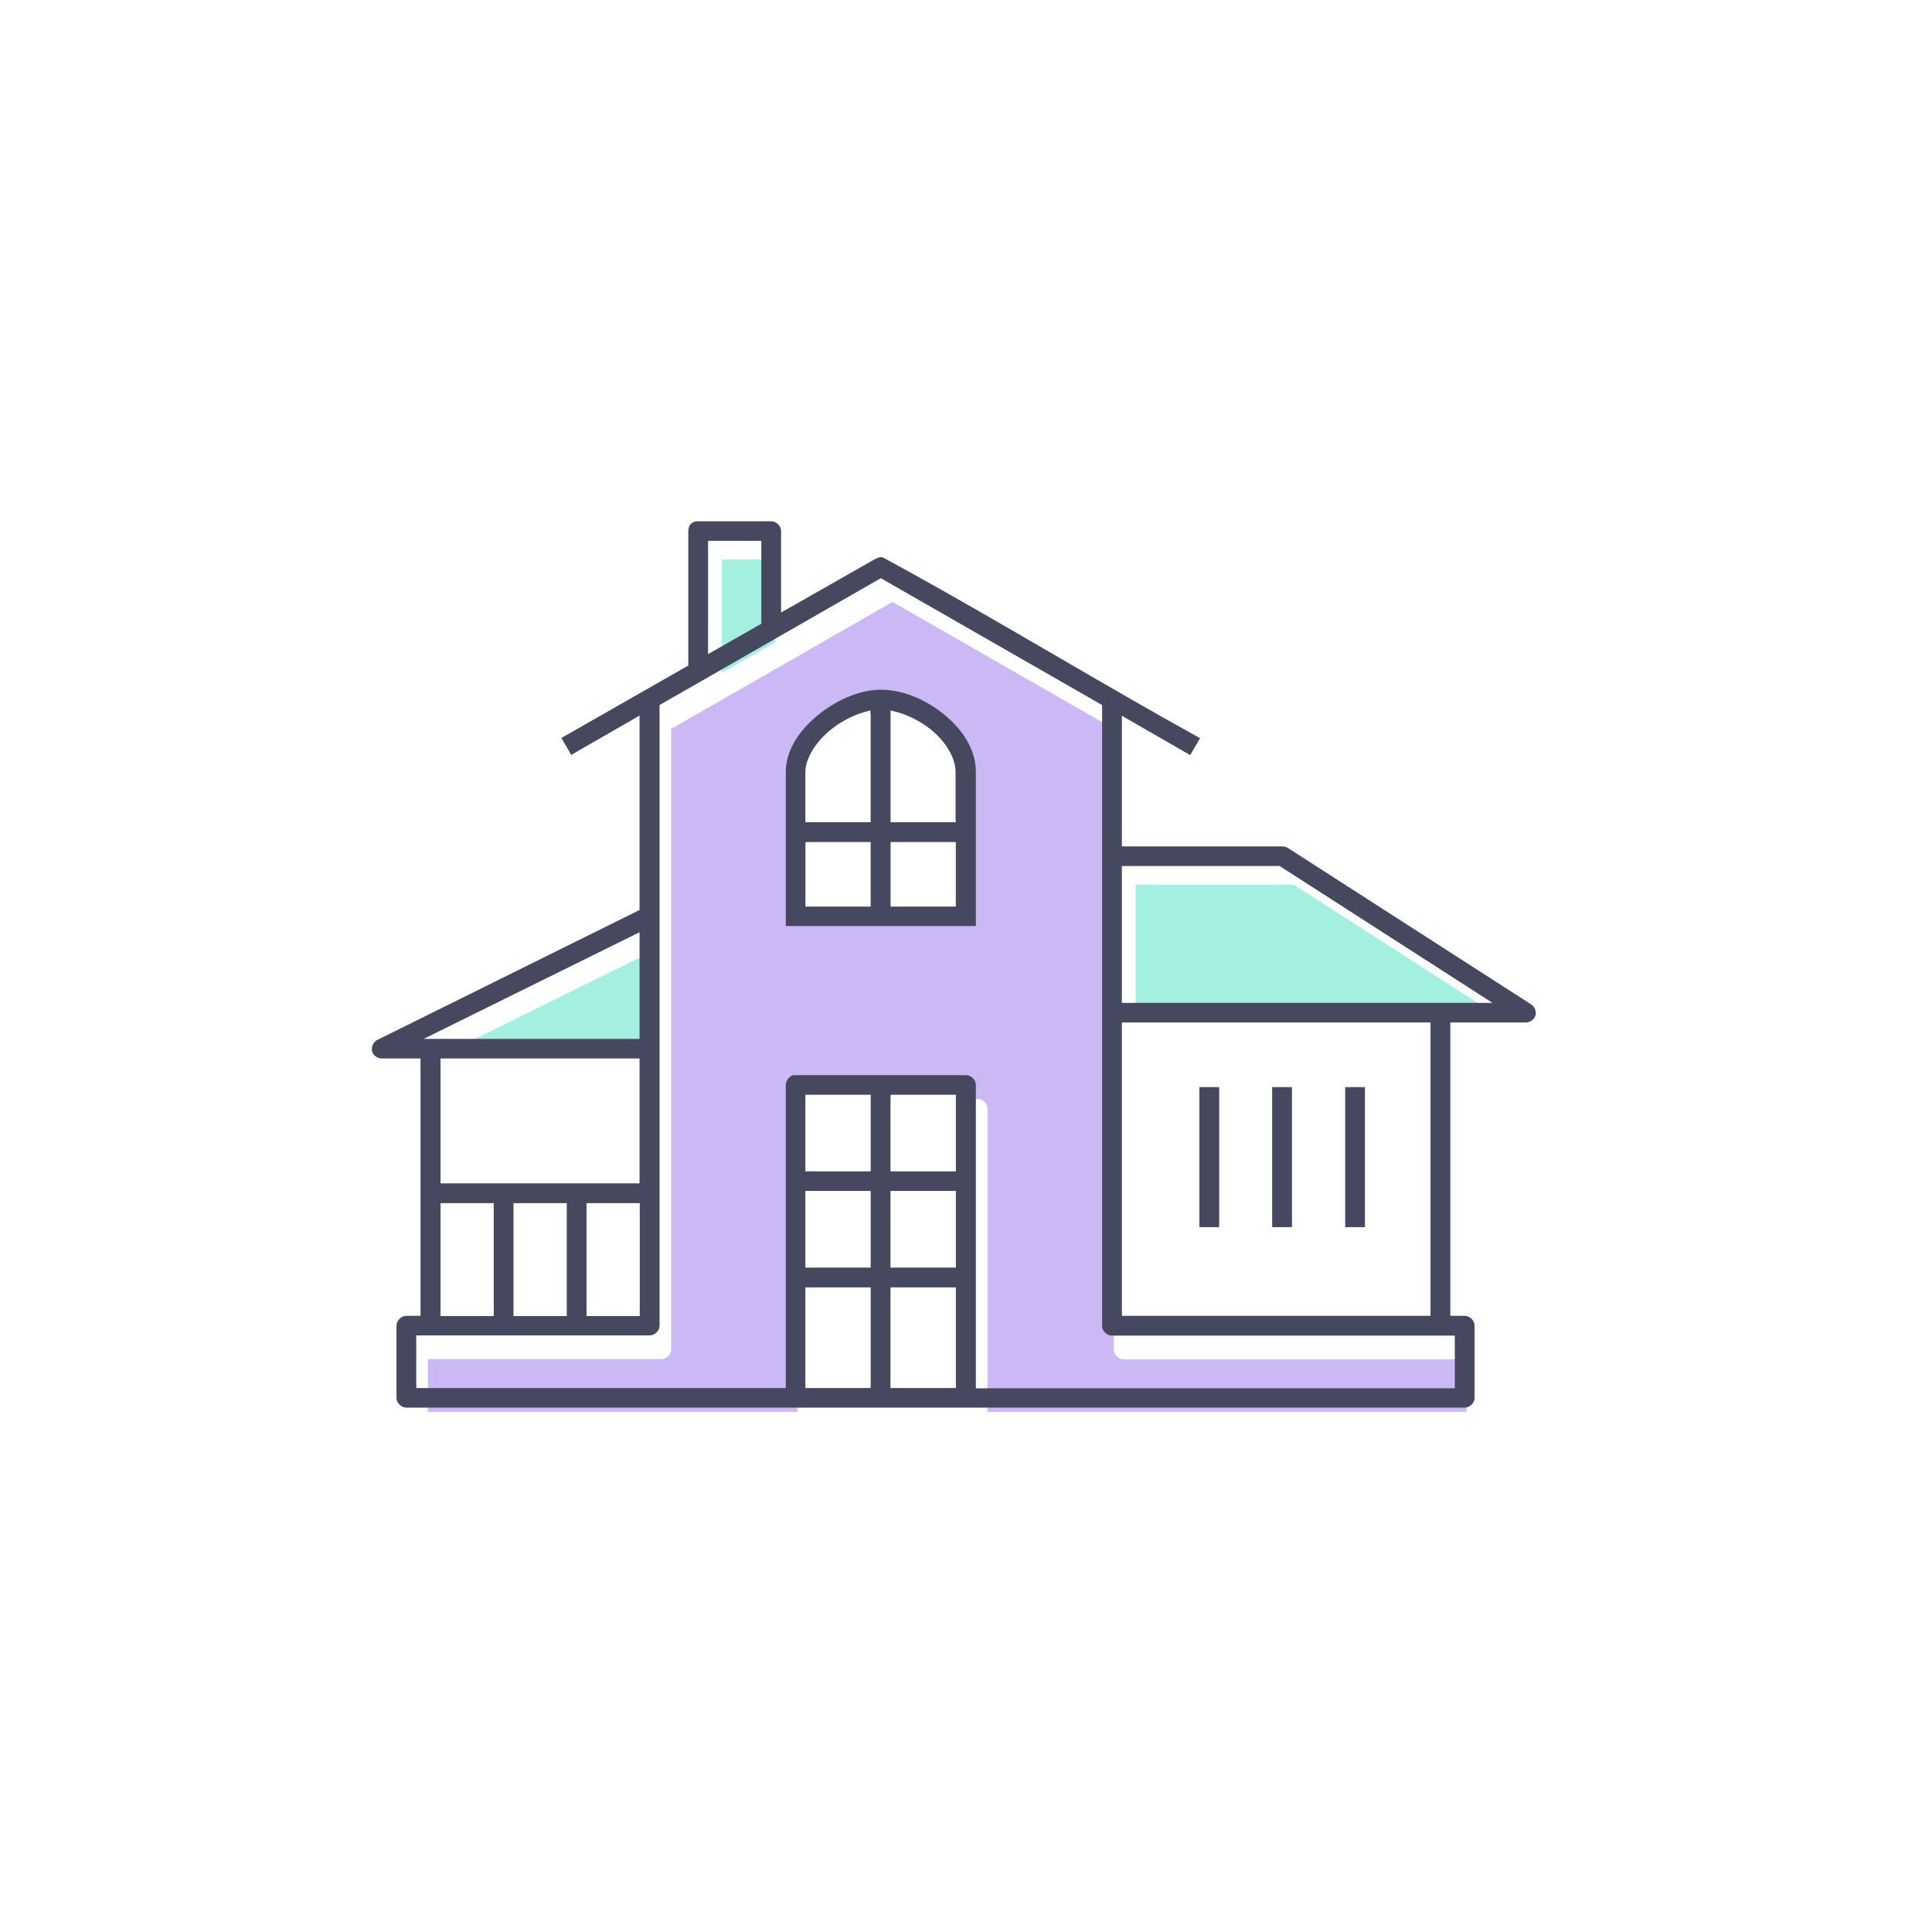
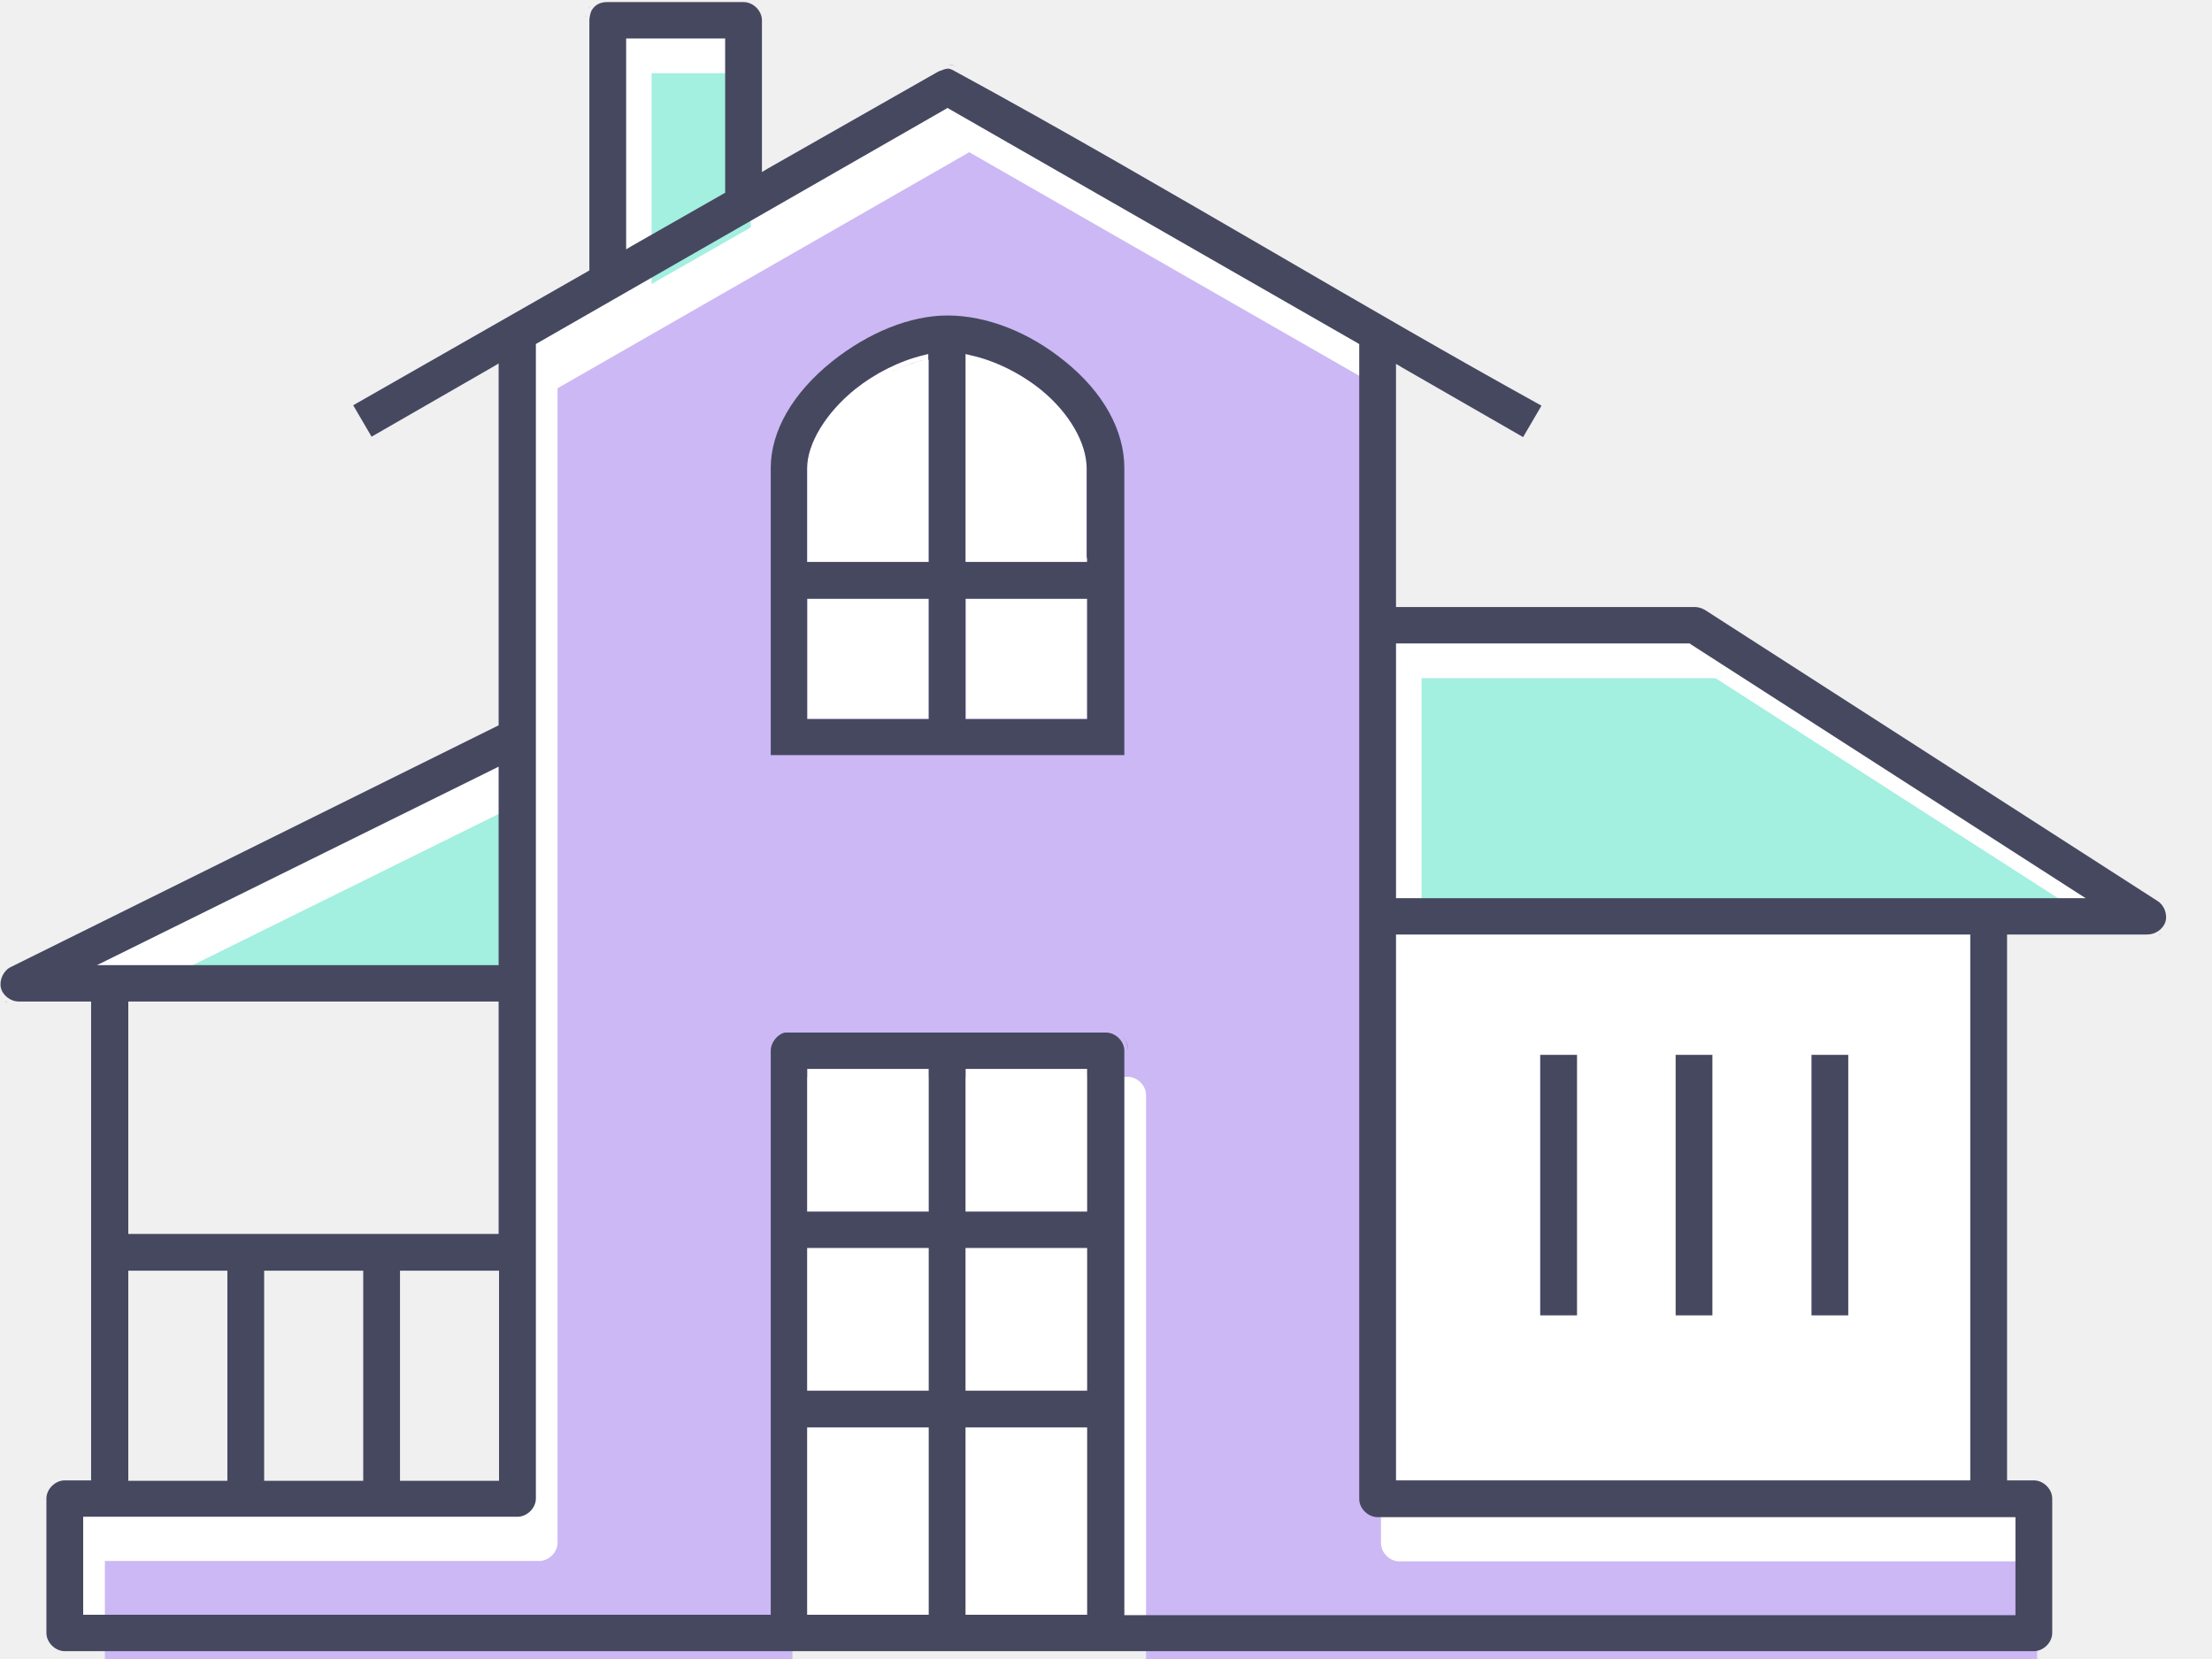
- <svg xmlns="http://www.w3.org/2000/svg" width="78" height="78" viewBox="0 0 78 78" fill="none">
-   <rect width="78" height="78" fill="white" />
-   <path d="M35.153 34.083V36.505V36.595H35.062H32.614H32.523V36.505V34.083V33.993H32.614H35.062H35.153V34.083Z" fill="white" />
-   <path d="M35.153 28.806V33.105V33.194H35.062H32.604H32.514V33.105V31.157C32.514 30.628 32.922 29.955 33.557 29.444C33.983 29.103 34.518 28.834 35.035 28.708L35.144 28.681V28.806H35.153Z" fill="white" />
-   <path d="M38.591 34.083V36.505V36.595H38.5H36.051H35.96V36.505V34.083V33.993H36.051H38.5H38.591V34.083Z" fill="white" />
-   <path d="M38.59 33.105V33.194H38.5H36.042H35.951V33.105V28.789V28.681L36.06 28.708C36.595 28.825 37.148 29.103 37.584 29.453C38.2 29.955 38.581 30.61 38.581 31.166V33.105H38.59Z" fill="white" />
-   <path d="M45.294 53.034V41.369V41.279H45.384H57.656H57.746V41.369V53.034V53.123H57.656H45.384H45.294V53.034Z" fill="white" />
-   <path d="M28.586 26.258V21.924V21.834H28.677H30.645H30.736V21.924V25.128V25.181L30.691 25.208L28.723 26.33L28.586 26.411V26.258Z" fill="white" />
-   <path d="M17.449 41.773L25.693 37.708L25.829 37.636V37.788V41.853V41.943H25.738H17.494H17.104L17.449 41.773Z" fill="white" />
-   <path d="M35.153 52.065V54.981V56.04H35.062H32.614H32.523V54.981V52.065V51.975H32.614H35.062H35.153V52.065Z" fill="white" />
-   <path d="M35.153 48.17V51.096V51.185H35.062H32.614H32.523V51.096V48.17V48.081H32.614H35.062H35.153V48.17Z" fill="white" />
-   <path d="M35.153 44.285V47.201V47.291H35.062H32.614H32.523V47.201V44.285V44.195H32.614H35.062H35.153V44.285Z" fill="white" />
-   <path d="M38.591 52.065V54.981V56.04H38.5H36.051H35.96V54.981V52.065V51.975H36.051H38.5H38.591V52.065Z" fill="white" />
-   <path d="M38.591 48.17V51.096V51.185H38.5H36.051H35.96V51.096V48.17V48.081H36.051H38.5H38.591V48.17Z" fill="white" />
-   <path d="M38.591 44.285V47.201V47.291H38.5H36.051H35.96V47.201V44.285V44.195H36.051H38.5H38.591V44.285Z" fill="white" />
-   <path d="M58.644 53.922H58.735V54.012V55.959V56.049H58.644H39.488H39.398V55.959V43.801C39.398 43.594 39.207 43.406 38.999 43.406H32.033C31.87 43.442 31.725 43.621 31.725 43.801V55.95V56.04H31.634H16.895H16.805V55.95V54.003V53.913H16.895H26.228C26.437 53.913 26.627 53.725 26.627 53.519V28.52V28.466L26.673 28.439L35.516 23.369L35.561 23.342L35.606 23.369L44.45 28.439L44.495 28.466V28.52V45.191V53.528C44.495 53.734 44.685 53.922 44.894 53.922H58.644Z" fill="white" />
-   <path d="M59.116 54.873H59.206V54.963V56.91V57H59.116H39.96H39.869V56.91V44.761C39.869 44.554 39.679 44.366 39.47 44.366H32.505C32.341 44.402 32.196 44.581 32.196 44.761V56.91V57H32.106H17.367H17.276V56.91V54.963V54.873H17.367H26.7C26.909 54.873 27.099 54.685 27.099 54.478V29.48V29.426L27.144 29.399L35.987 24.329L36.033 24.302L36.078 24.329L44.921 29.399L44.967 29.426V29.48V46.151V54.487C44.967 54.694 45.157 54.882 45.366 54.882H59.116V54.873Z" fill="#CCB8F4" />
-   <path d="M59.959 40.49H45.384H45.294V40.4V35.052V34.962H45.384H51.642H51.67L51.697 34.971L60.014 40.319L60.268 40.49H59.959Z" fill="white" />
-   <path d="M35.153 34.083V36.505V36.595H35.062H32.614H32.523V36.505V34.083V33.993H32.614H35.062H35.153V34.083Z" fill="white" />
-   <path d="M35.153 28.806V33.105V33.194H35.062H32.604H32.514V33.105V31.157C32.514 30.628 32.922 29.955 33.557 29.444C33.983 29.103 34.518 28.834 35.035 28.708L35.144 28.681V28.806H35.153Z" fill="white" />
-   <path d="M38.591 34.083V36.505V36.595H38.5H36.051H35.96V36.505V34.083V33.993H36.051H38.5H38.591V34.083Z" fill="white" />
-   <path d="M38.59 33.105V33.194H38.5H36.042H35.951V33.105V28.789V28.681L36.06 28.708C36.595 28.825 37.148 29.103 37.584 29.453C38.2 29.955 38.581 30.61 38.581 31.166V33.105H38.59Z" fill="white" />
-   <path d="M45.294 53.034V41.369V41.279H45.384H57.656H57.746V41.369V53.034V53.123H57.656H45.384H45.294V53.034Z" fill="white" />
-   <path d="M29.14 27.012V22.678V22.588H29.231H31.199H31.29V22.678V25.881V25.935L31.244 25.962L29.276 27.084L29.14 27.164V27.012Z" fill="#A3EFE0" />
-   <path d="M18.002 42.526L26.246 38.453L26.382 38.39V38.533V42.607V42.697H26.292H18.047H17.657L18.002 42.526Z" fill="#A3EFE0" />
-   <path d="M35.153 52.065V54.981V56.04H35.062H32.614H32.523V54.981V52.065V51.975H32.614H35.062H35.153V52.065Z" fill="white" />
-   <path d="M35.153 48.17V51.096V51.185H35.062H32.614H32.523V51.096V48.17V48.081H32.614H35.062H35.153V48.17Z" fill="white" />
-   <path d="M35.153 44.285V47.201V47.291H35.062H32.614H32.523V47.201V44.285V44.195H32.614H35.062H35.153V44.285Z" fill="white" />
-   <path d="M38.591 52.065V54.981V56.04H38.5H36.051H35.96V54.981V52.065V51.975H36.051H38.5H38.591V52.065Z" fill="white" />
-   <path d="M38.591 48.17V51.096V51.185H38.5H36.051H35.96V51.096V48.17V48.081H36.051H38.5H38.591V48.17Z" fill="white" />
-   <path d="M38.591 44.285V47.201V47.291H38.5H36.051H35.96V47.201V44.285V44.195H36.051H38.5H38.591V44.285Z" fill="white" />
-   <path d="M60.513 41.243H45.937H45.847V41.154V35.806V35.716H45.937H52.196H52.223L52.241 35.725L60.567 41.073L60.821 41.243H60.513Z" fill="#A3EFE0" />
-   <path d="M61.683 41.351C61.701 41.351 61.728 41.351 61.746 41.342C61.728 41.351 61.71 41.351 61.683 41.351Z" fill="#464860" />
-   <path d="M39.398 31.157C39.398 30.341 38.944 29.515 38.11 28.842C37.33 28.205 36.405 27.846 35.561 27.846C34.754 27.846 33.847 28.214 33.058 28.842C32.196 29.533 31.725 30.359 31.725 31.157V37.385H39.398V31.157ZM35.153 34.083V36.514V36.604H35.062H32.604H32.514V36.514V34.083V33.993H32.604H35.062H35.153V34.083ZM35.153 28.807V33.105V33.194H35.062H32.604H32.514V33.105V31.157C32.514 30.628 32.922 29.955 33.557 29.444C33.983 29.103 34.518 28.834 35.035 28.708L35.144 28.681V28.807H35.153ZM38.59 34.083V36.514V36.604H38.5H36.042H35.951V36.514V34.083V33.993H36.042H38.5H38.59V34.083ZM38.59 33.105V33.194H38.5H36.042H35.951V33.105V28.789V28.681L36.06 28.708C36.595 28.825 37.148 29.103 37.584 29.453C38.2 29.955 38.581 30.61 38.581 31.166V33.105H38.59Z" fill="#464860" />
-   <path d="M61.837 41.297C61.855 41.288 61.873 41.279 61.891 41.27C61.873 41.288 61.855 41.288 61.837 41.297Z" fill="#464860" />
-   <path d="M61.819 40.552L51.996 34.235C51.932 34.2 51.86 34.172 51.778 34.172H45.384H45.293V34.083V29.058V28.896L45.429 28.977L48.051 30.485L48.45 29.803C46.5 28.726 44.541 27.586 42.645 26.483C40.387 25.172 38.047 23.809 35.716 22.543C35.643 22.499 35.598 22.49 35.571 22.49C35.516 22.49 35.453 22.517 35.362 22.552L31.67 24.652L31.534 24.733V24.571V21.44C31.534 21.233 31.344 21.045 31.135 21.045H28.188H28.178C28.015 21.045 27.906 21.108 27.834 21.233C27.788 21.341 27.788 21.44 27.788 21.44V26.815V26.869L27.743 26.895L22.664 29.794L23.063 30.476L25.684 28.968L25.82 28.887V29.04V36.685V36.739L25.766 36.766L15.245 41.979C15.082 42.051 14.982 42.257 15.018 42.428C15.055 42.598 15.227 42.733 15.408 42.733H16.887H16.977V42.823V53.034V53.124H16.887H16.406C16.197 53.124 16.007 53.312 16.007 53.519V56.435C16.007 56.641 16.197 56.83 16.406 56.83H59.134C59.343 56.83 59.533 56.641 59.533 56.435V53.519C59.533 53.312 59.343 53.124 59.134 53.124H58.644H58.553V53.034V41.369V41.279H58.644H61.592C61.773 41.279 61.937 41.163 61.991 41.001C62.036 40.84 61.964 40.642 61.819 40.552ZM45.293 53.034V41.369V41.279H45.384H57.665H57.755V41.369V53.034V53.124H57.665H45.384H45.293V53.034ZM28.587 26.258V21.924V21.835H28.677H30.645H30.736V21.924V25.128V25.181L30.691 25.208L28.723 26.33L28.587 26.411V26.258ZM17.449 41.773L25.693 37.699L25.82 37.636V37.78V41.853V41.943H25.73H17.494H17.104L17.449 41.773ZM25.739 47.776H17.875H17.785V47.686V42.823V42.733H17.875H25.73H25.82V42.823V47.686V47.776H25.739ZM25.829 48.574V48.664V53.043V53.133H25.739H23.771H23.68V53.043V48.664V48.574H23.771H25.739H25.829ZM22.882 48.574V48.664V53.043V53.133H22.791H20.823H20.732V53.043V48.664V48.574H20.823H22.791H22.882ZM19.934 48.574V48.664V53.043V53.133H19.843H17.875H17.785V53.043V48.664V48.574H17.875H19.843H19.934ZM35.153 52.065V54.981V56.04H35.063H32.605H32.514V54.981V52.065V51.975H32.605H35.063H35.153V52.065ZM35.153 48.17V51.087V51.176H35.063H32.605H32.514V51.087V48.17V48.081H32.605H35.063H35.153V48.17ZM35.153 44.285V47.202V47.291H35.063H32.605H32.514V47.202V44.285V44.196H32.605H35.063H35.153V44.285ZM38.591 52.065V54.981V56.04H38.5H36.042H35.951V54.981V52.065V51.975H36.042H38.5H38.591V52.065ZM38.591 48.17V51.087V51.176H38.5H36.042H35.951V51.087V48.17V48.081H36.042H38.5H38.591V48.17ZM38.591 44.285V47.202V47.291H38.5H36.042H35.951V47.202V44.285V44.196H36.042H38.5H38.591V44.285ZM58.644 53.922H58.735V54.012V55.959V56.049H58.644H39.489H39.398V55.959V43.801C39.398 43.594 39.208 43.406 38.999 43.406H32.033C31.87 43.442 31.725 43.621 31.725 43.801V55.95V56.04H31.634H16.896H16.805V55.95V54.003V53.913H16.896H26.229C26.437 53.913 26.628 53.725 26.628 53.519V28.52V28.466L26.673 28.439L35.516 23.369L35.561 23.342L35.607 23.369L44.45 28.439L44.495 28.466V28.52V45.191V53.528C44.495 53.734 44.686 53.922 44.894 53.922H58.644ZM59.959 40.49H45.384H45.293V40.4V35.052V34.962H45.384H51.642H51.669L51.688 34.98L60.005 40.328L60.259 40.49H59.959Z" fill="#464860" />
-   <path d="M37.538 29.524C37.475 29.471 37.402 29.426 37.339 29.381C37.402 29.426 37.475 29.471 37.538 29.524C37.838 29.767 38.074 30.045 38.246 30.332C38.074 30.045 37.838 29.767 37.538 29.524Z" fill="#464860" />
-   <path d="M39.334 43.46C39.425 43.549 39.48 43.675 39.48 43.801C39.489 43.675 39.425 43.549 39.334 43.46Z" fill="#464860" />
-   <path d="M35.062 28.807C34.827 28.86 34.582 28.95 34.328 29.076C34.582 28.95 34.836 28.86 35.062 28.807Z" fill="#464860" />
-   <path d="M55.107 43.89H54.309V49.543H55.107V43.89Z" fill="#464860" />
-   <path d="M52.159 43.89H51.361V49.543H52.159V43.89Z" fill="#464860" />
-   <path d="M49.221 43.89H48.422V49.543H49.221V43.89Z" fill="#464860" />
-   <path d="M15.109 42.724C15.127 42.742 15.145 42.742 15.163 42.76C15.154 42.742 15.127 42.733 15.109 42.724Z" fill="#464860" />
-   <path d="M28.015 21C27.979 21.009 27.933 21.009 27.906 21.027C27.933 21.009 27.979 21.009 28.015 21Z" fill="#464860" />
-   <path d="M35.316 22.472C35.362 22.454 35.398 22.436 35.443 22.427C35.398 22.436 35.362 22.454 35.316 22.472Z" fill="#464860" />
-   <path d="M35.761 22.454C35.697 22.418 35.643 22.4 35.588 22.4C35.643 22.409 35.697 22.418 35.761 22.454Z" fill="#464860" />
-   <path d="M59.134 53.034C59.324 53.034 59.506 53.169 59.587 53.339C59.506 53.169 59.324 53.034 59.134 53.034Z" fill="#464860" />
-   <path d="M35.552 22.4C35.525 22.4 35.498 22.409 35.471 22.418C35.498 22.409 35.525 22.4 35.552 22.4Z" fill="#464860" />
-   <path d="M15.254 42.796C15.272 42.805 15.299 42.805 15.326 42.805C15.299 42.805 15.281 42.805 15.254 42.796Z" fill="#464860" />
-   <path d="M15.036 42.643C15.027 42.625 15.009 42.616 15 42.598C15.009 42.616 15.027 42.625 15.036 42.643Z" fill="#464860" />
-   <path d="M61.964 41.2C61.973 41.19 61.992 41.181 62.001 41.163C61.992 41.181 61.973 41.19 61.964 41.2Z" fill="#464860" />
-   <path d="M27.761 21.197C27.77 21.179 27.797 21.162 27.807 21.144C27.788 21.162 27.77 21.179 27.761 21.197Z" fill="#464860" />
-   <path d="M27.716 21.35C27.716 21.359 27.707 21.359 27.707 21.369C27.707 21.359 27.707 21.35 27.716 21.35Z" fill="#464860" />
+ <svg xmlns="http://www.w3.org/2000/svg" width="48" height="36" viewBox="0 0 48 36" fill="none">
+   <path d="M20.153 13.083V15.505V15.595H20.062H17.614H17.523V15.505V13.083V12.993H17.614H20.062H20.153V13.083Z" fill="white" />
+   <path d="M20.153 7.807V12.105V12.194H20.062H17.604H17.514V12.105V10.158C17.514 9.628 17.922 8.955 18.557 8.444C18.983 8.103 19.518 7.833 20.035 7.708L20.144 7.681V7.807H20.153Z" fill="white" />
+   <path d="M23.591 13.083V15.505V15.595H23.5H21.051H20.96V15.505V13.083V12.993H21.051H23.5H23.591V13.083Z" fill="white" />
+   <path d="M23.59 12.105V12.194H23.5H21.042H20.951V12.105V7.789V7.681L21.06 7.708C21.595 7.824 22.148 8.103 22.584 8.453C23.201 8.955 23.581 9.61 23.581 10.166V12.105H23.59Z" fill="white" />
+   <path d="M30.294 32.034V20.369V20.279H30.384H42.656H42.746V20.369V32.034V32.123H42.656H30.384H30.294V32.034Z" fill="white" />
+   <path d="M13.586 5.258V0.924V0.834H13.677H15.645H15.736V0.924V4.128V4.181L15.691 4.208L13.723 5.33L13.586 5.411V5.258Z" fill="white" />
+   <path d="M2.449 20.773L10.693 16.708L10.829 16.636V16.788V20.853V20.943H10.739H2.494H2.104L2.449 20.773Z" fill="white" />
+   <path d="M20.153 31.065V33.981V35.04H20.062H17.614H17.523V33.981V31.065V30.975H17.614H20.062H20.153V31.065Z" fill="white" />
+   <path d="M20.153 27.171V30.096V30.186H20.062H17.614H17.523V30.096V27.171V27.081H17.614H20.062H20.153V27.171Z" fill="white" />
+   <path d="M20.153 23.285V26.201V26.291H20.062H17.614H17.523V26.201V23.285V23.195H17.614H20.062H20.153V23.285Z" fill="white" />
+   <path d="M23.591 31.065V33.981V35.04H23.5H21.051H20.96V33.981V31.065V30.975H21.051H23.5H23.591V31.065Z" fill="white" />
+   <path d="M23.591 27.171V30.096V30.186H23.5H21.051H20.96V30.096V27.171V27.081H21.051H23.5H23.591V27.171Z" fill="white" />
+   <path d="M23.591 23.285V26.201V26.291H23.5H21.051H20.96V26.201V23.285V23.195H21.051H23.5H23.591V23.285Z" fill="white" />
+   <path d="M43.644 32.922H43.735V33.012V34.959V35.049H43.644H24.488H24.398V34.959V22.801C24.398 22.594 24.207 22.406 23.999 22.406H17.033C16.87 22.442 16.725 22.621 16.725 22.801V34.95V35.04H16.634H1.895H1.805V34.95V33.003V32.913H1.895H11.228C11.437 32.913 11.627 32.725 11.627 32.519V7.52V7.466L11.673 7.439L20.516 2.369L20.561 2.342L20.607 2.369L29.45 7.439L29.495 7.466V7.52V24.192V32.528C29.495 32.734 29.685 32.922 29.894 32.922H43.644Z" fill="white" />
+   <path d="M44.116 33.873H44.206V33.963V35.91V36H44.116H24.96H24.869V35.91V23.761C24.869 23.554 24.679 23.366 24.47 23.366H17.505C17.341 23.402 17.196 23.581 17.196 23.761V35.91V36H17.106H2.367H2.276V35.91V33.963V33.873H2.367H11.7C11.909 33.873 12.099 33.685 12.099 33.478V8.479V8.426L12.144 8.399L20.988 3.329L21.033 3.302L21.078 3.329L29.921 8.399L29.967 8.426V8.479V25.151V33.487C29.967 33.694 30.157 33.882 30.366 33.882H44.116V33.873Z" fill="#CCB8F4" />
+   <path d="M44.959 19.49H30.384H30.294V19.4V14.052V13.962H30.384H36.642H36.67L36.697 13.971L45.014 19.319L45.268 19.49H44.959Z" fill="white" />
+   <path d="M20.153 13.083V15.505V15.595H20.062H17.614H17.523V15.505V13.083V12.993H17.614H20.062H20.153V13.083Z" fill="white" />
+   <path d="M20.153 7.807V12.105V12.194H20.062H17.604H17.514V12.105V10.158C17.514 9.628 17.922 8.955 18.557 8.444C18.983 8.103 19.518 7.833 20.035 7.708L20.144 7.681V7.807H20.153Z" fill="white" />
+   <path d="M23.591 13.083V15.505V15.595H23.5H21.051H20.96V15.505V13.083V12.993H21.051H23.5H23.591V13.083Z" fill="white" />
+   <path d="M23.59 12.105V12.194H23.5H21.042H20.951V12.105V7.789V7.681L21.06 7.708C21.595 7.824 22.148 8.103 22.584 8.453C23.201 8.955 23.581 9.61 23.581 10.166V12.105H23.59Z" fill="white" />
+   <path d="M30.294 32.034V20.369V20.279H30.384H42.656H42.746V20.369V32.034V32.123H42.656H30.384H30.294V32.034Z" fill="white" />
+   <path d="M14.14 6.012V1.678V1.588H14.231H16.199H16.29V1.678V4.881V4.935L16.244 4.962L14.276 6.084L14.14 6.164V6.012Z" fill="#A3EFE0" />
+   <path d="M3.002 21.526L11.246 17.453L11.382 17.39V17.534V21.607V21.697H11.292H3.047H2.657L3.002 21.526Z" fill="#A3EFE0" />
+   <path d="M20.153 31.065V33.981V35.04H20.062H17.614H17.523V33.981V31.065V30.975H17.614H20.062H20.153V31.065Z" fill="white" />
+   <path d="M20.153 27.171V30.096V30.186H20.062H17.614H17.523V30.096V27.171V27.081H17.614H20.062H20.153V27.171Z" fill="white" />
+   <path d="M20.153 23.285V26.201V26.291H20.062H17.614H17.523V26.201V23.285V23.195H17.614H20.062H20.153V23.285Z" fill="white" />
+   <path d="M23.591 31.065V33.981V35.04H23.5H21.051H20.96V33.981V31.065V30.975H21.051H23.5H23.591V31.065Z" fill="white" />
+   <path d="M23.591 27.171V30.096V30.186H23.5H21.051H20.96V30.096V27.171V27.081H21.051H23.5H23.591V27.171Z" fill="white" />
+   <path d="M23.591 23.285V26.201V26.291H23.5H21.051H20.96V26.201V23.285V23.195H21.051H23.5H23.591V23.285Z" fill="white" />
+   <path d="M45.513 20.243H30.937H30.847V20.154V14.806V14.716H30.937H37.196H37.223L37.241 14.725L45.567 20.073L45.821 20.243H45.513Z" fill="#A3EFE0" />
+   <path d="M46.683 20.351C46.701 20.351 46.728 20.351 46.746 20.342C46.728 20.351 46.71 20.351 46.683 20.351Z" fill="#464860" />
+   <path d="M24.398 10.158C24.398 9.341 23.944 8.515 23.11 7.842C22.33 7.205 21.405 6.846 20.561 6.846C19.754 6.846 18.847 7.214 18.058 7.842C17.196 8.533 16.725 9.359 16.725 10.158V16.385H24.398V10.158ZM20.153 13.083V15.514V15.604H20.062H17.604H17.514V15.514V13.083V12.993H17.604H20.062H20.153V13.083ZM20.153 7.807V12.105V12.194H20.062H17.604H17.514V12.105V10.158C17.514 9.628 17.922 8.955 18.557 8.444C18.983 8.103 19.518 7.833 20.035 7.708L20.144 7.681V7.807H20.153ZM23.59 13.083V15.514V15.604H23.5H21.042H20.951V15.514V13.083V12.993H21.042H23.5H23.59V13.083ZM23.59 12.105V12.194H23.5H21.042H20.951V12.105V7.789V7.681L21.06 7.708C21.595 7.824 22.148 8.103 22.584 8.453C23.201 8.955 23.581 9.61 23.581 10.166V12.105H23.59Z" fill="#464860" />
+   <path d="M46.837 20.297C46.855 20.288 46.873 20.279 46.891 20.27C46.873 20.288 46.855 20.288 46.837 20.297Z" fill="#464860" />
+   <path d="M46.819 19.552L36.996 13.235C36.932 13.2 36.86 13.172 36.778 13.172H30.384H30.293V13.083V8.058V7.896L30.429 7.977L33.051 9.485L33.45 8.803C31.5 7.726 29.541 6.586 27.645 5.483C25.387 4.173 23.047 2.809 20.716 1.543C20.643 1.499 20.598 1.49 20.57 1.49C20.516 1.49 20.453 1.517 20.362 1.552L16.67 3.652L16.534 3.733V3.571V0.44C16.534 0.233 16.344 0.045 16.135 0.045H13.188H13.178C13.015 0.045 12.906 0.108 12.834 0.233C12.789 0.341 12.789 0.44 12.789 0.44V5.815V5.868L12.743 5.895L7.664 8.794L8.063 9.476L10.684 7.968L10.82 7.887V8.04V15.685V15.739L10.766 15.766L0.245 20.979C0.082 21.051 -0.018 21.257 0.018 21.428C0.054 21.598 0.227 21.733 0.408 21.733H1.887H1.977V21.823V32.034V32.124H1.887H1.406C1.197 32.124 1.007 32.312 1.007 32.519V35.435C1.007 35.641 1.197 35.83 1.406 35.83H44.134C44.343 35.83 44.533 35.641 44.533 35.435V32.519C44.533 32.312 44.343 32.124 44.134 32.124H43.644H43.553V32.034V20.369V20.279H43.644H46.592C46.773 20.279 46.937 20.163 46.991 20.001C47.036 19.84 46.964 19.642 46.819 19.552ZM30.293 32.034V20.369V20.279H30.384H42.665H42.755V20.369V32.034V32.124H42.665H30.384H30.293V32.034ZM13.587 5.258V0.924V0.835H13.677H15.646H15.736V0.924V4.128V4.182L15.691 4.208L13.723 5.33L13.587 5.411V5.258ZM2.449 20.773L10.693 16.699L10.82 16.636V16.78V20.854V20.943H10.73H2.494H2.104L2.449 20.773ZM10.739 26.776H2.875H2.784V26.686V21.823V21.733H2.875H10.73H10.82V21.823V26.686V26.776H10.739ZM10.829 27.574V27.664V32.043V32.133H10.739H8.771H8.68V32.043V27.664V27.574H8.771H10.739H10.829ZM7.882 27.574V27.664V32.043V32.133H7.791H5.823H5.732V32.043V27.664V27.574H5.823H7.791H7.882ZM4.934 27.574V27.664V32.043V32.133H4.843H2.875H2.784V32.043V27.664V27.574H2.875H4.843H4.934ZM20.153 31.065V33.981V35.04H20.063H17.605H17.514V33.981V31.065V30.975H17.605H20.063H20.153V31.065ZM20.153 27.171V30.087V30.177H20.063H17.605H17.514V30.087V27.171V27.081H17.605H20.063H20.153V27.171ZM20.153 23.285V26.201V26.291H20.063H17.605H17.514V26.201V23.285V23.195H17.605H20.063H20.153V23.285ZM23.591 31.065V33.981V35.04H23.5H21.042H20.951V33.981V31.065V30.975H21.042H23.5H23.591V31.065ZM23.591 27.171V30.087V30.177H23.5H21.042H20.951V30.087V27.171V27.081H21.042H23.5H23.591V27.171ZM23.591 23.285V26.201V26.291H23.5H21.042H20.951V26.201V23.285V23.195H21.042H23.5H23.591V23.285ZM43.644 32.922H43.735V33.012V34.959V35.049H43.644H24.489H24.398V34.959V22.801C24.398 22.594 24.207 22.406 23.999 22.406H17.033C16.87 22.442 16.725 22.621 16.725 22.801V34.95V35.04H16.634H1.896H1.805V34.95V33.003V32.913H1.896H11.229C11.437 32.913 11.628 32.725 11.628 32.519V7.519V7.466L11.673 7.439L20.516 2.369L20.561 2.342L20.607 2.369L29.45 7.439L29.495 7.466V7.519V24.192V32.528C29.495 32.734 29.686 32.922 29.894 32.922H43.644ZM44.959 19.49H30.384H30.293V19.4V14.052V13.962H30.384H36.642H36.669L36.688 13.98L45.005 19.328L45.259 19.49H44.959Z" fill="#464860" />
+   <path d="M22.538 8.524C22.475 8.471 22.402 8.426 22.339 8.381C22.402 8.426 22.475 8.471 22.538 8.524C22.838 8.767 23.073 9.045 23.246 9.332C23.073 9.045 22.838 8.767 22.538 8.524Z" fill="#464860" />
+   <path d="M24.334 22.46C24.425 22.549 24.48 22.675 24.48 22.801C24.489 22.675 24.425 22.549 24.334 22.46Z" fill="#464860" />
+   <path d="M20.062 7.807C19.826 7.86 19.582 7.95 19.328 8.076C19.582 7.95 19.835 7.86 20.062 7.807Z" fill="#464860" />
+   <path d="M40.107 22.89H39.309V28.543H40.107V22.89Z" fill="#464860" />
+   <path d="M37.159 22.89H36.361V28.543H37.159V22.89Z" fill="#464860" />
+   <path d="M34.221 22.89H33.422V28.543H34.221V22.89Z" fill="#464860" />
+   <path d="M0.109 21.724C0.127 21.742 0.145 21.742 0.163 21.76C0.154 21.742 0.127 21.733 0.109 21.724Z" fill="#464860" />
+   <path d="M13.015 0C12.979 0.009 12.934 0.009 12.906 0.027C12.934 0.009 12.979 0.009 13.015 0Z" fill="#464860" />
+   <path d="M20.316 1.472C20.362 1.454 20.398 1.436 20.443 1.427C20.398 1.436 20.362 1.454 20.316 1.472Z" fill="#464860" />
+   <path d="M20.761 1.454C20.697 1.418 20.643 1.4 20.588 1.4C20.643 1.409 20.697 1.418 20.761 1.454Z" fill="#464860" />
+   <path d="M44.134 32.034C44.324 32.034 44.506 32.169 44.587 32.339C44.506 32.169 44.324 32.034 44.134 32.034Z" fill="#464860" />
+   <path d="M20.552 1.4C20.525 1.4 20.498 1.409 20.471 1.418C20.498 1.409 20.525 1.4 20.552 1.4Z" fill="#464860" />
+   <path d="M0.254 21.796C0.272 21.805 0.299 21.805 0.326 21.805C0.299 21.805 0.281 21.805 0.254 21.796Z" fill="#464860" />
+   <path d="M0.036 21.643C0.027 21.625 0.009 21.616 0 21.598C0.009 21.616 0.027 21.625 0.036 21.643Z" fill="#464860" />
+   <path d="M46.964 20.2C46.973 20.19 46.992 20.181 47.001 20.163C46.992 20.181 46.973 20.19 46.964 20.2Z" fill="#464860" />
+   <path d="M12.761 0.197C12.77 0.179 12.797 0.162 12.807 0.144C12.788 0.162 12.77 0.179 12.761 0.197Z" fill="#464860" />
+   <path d="M12.716 0.35C12.716 0.359 12.707 0.359 12.707 0.369C12.707 0.359 12.707 0.35 12.716 0.35Z" fill="#464860" />
</svg>
